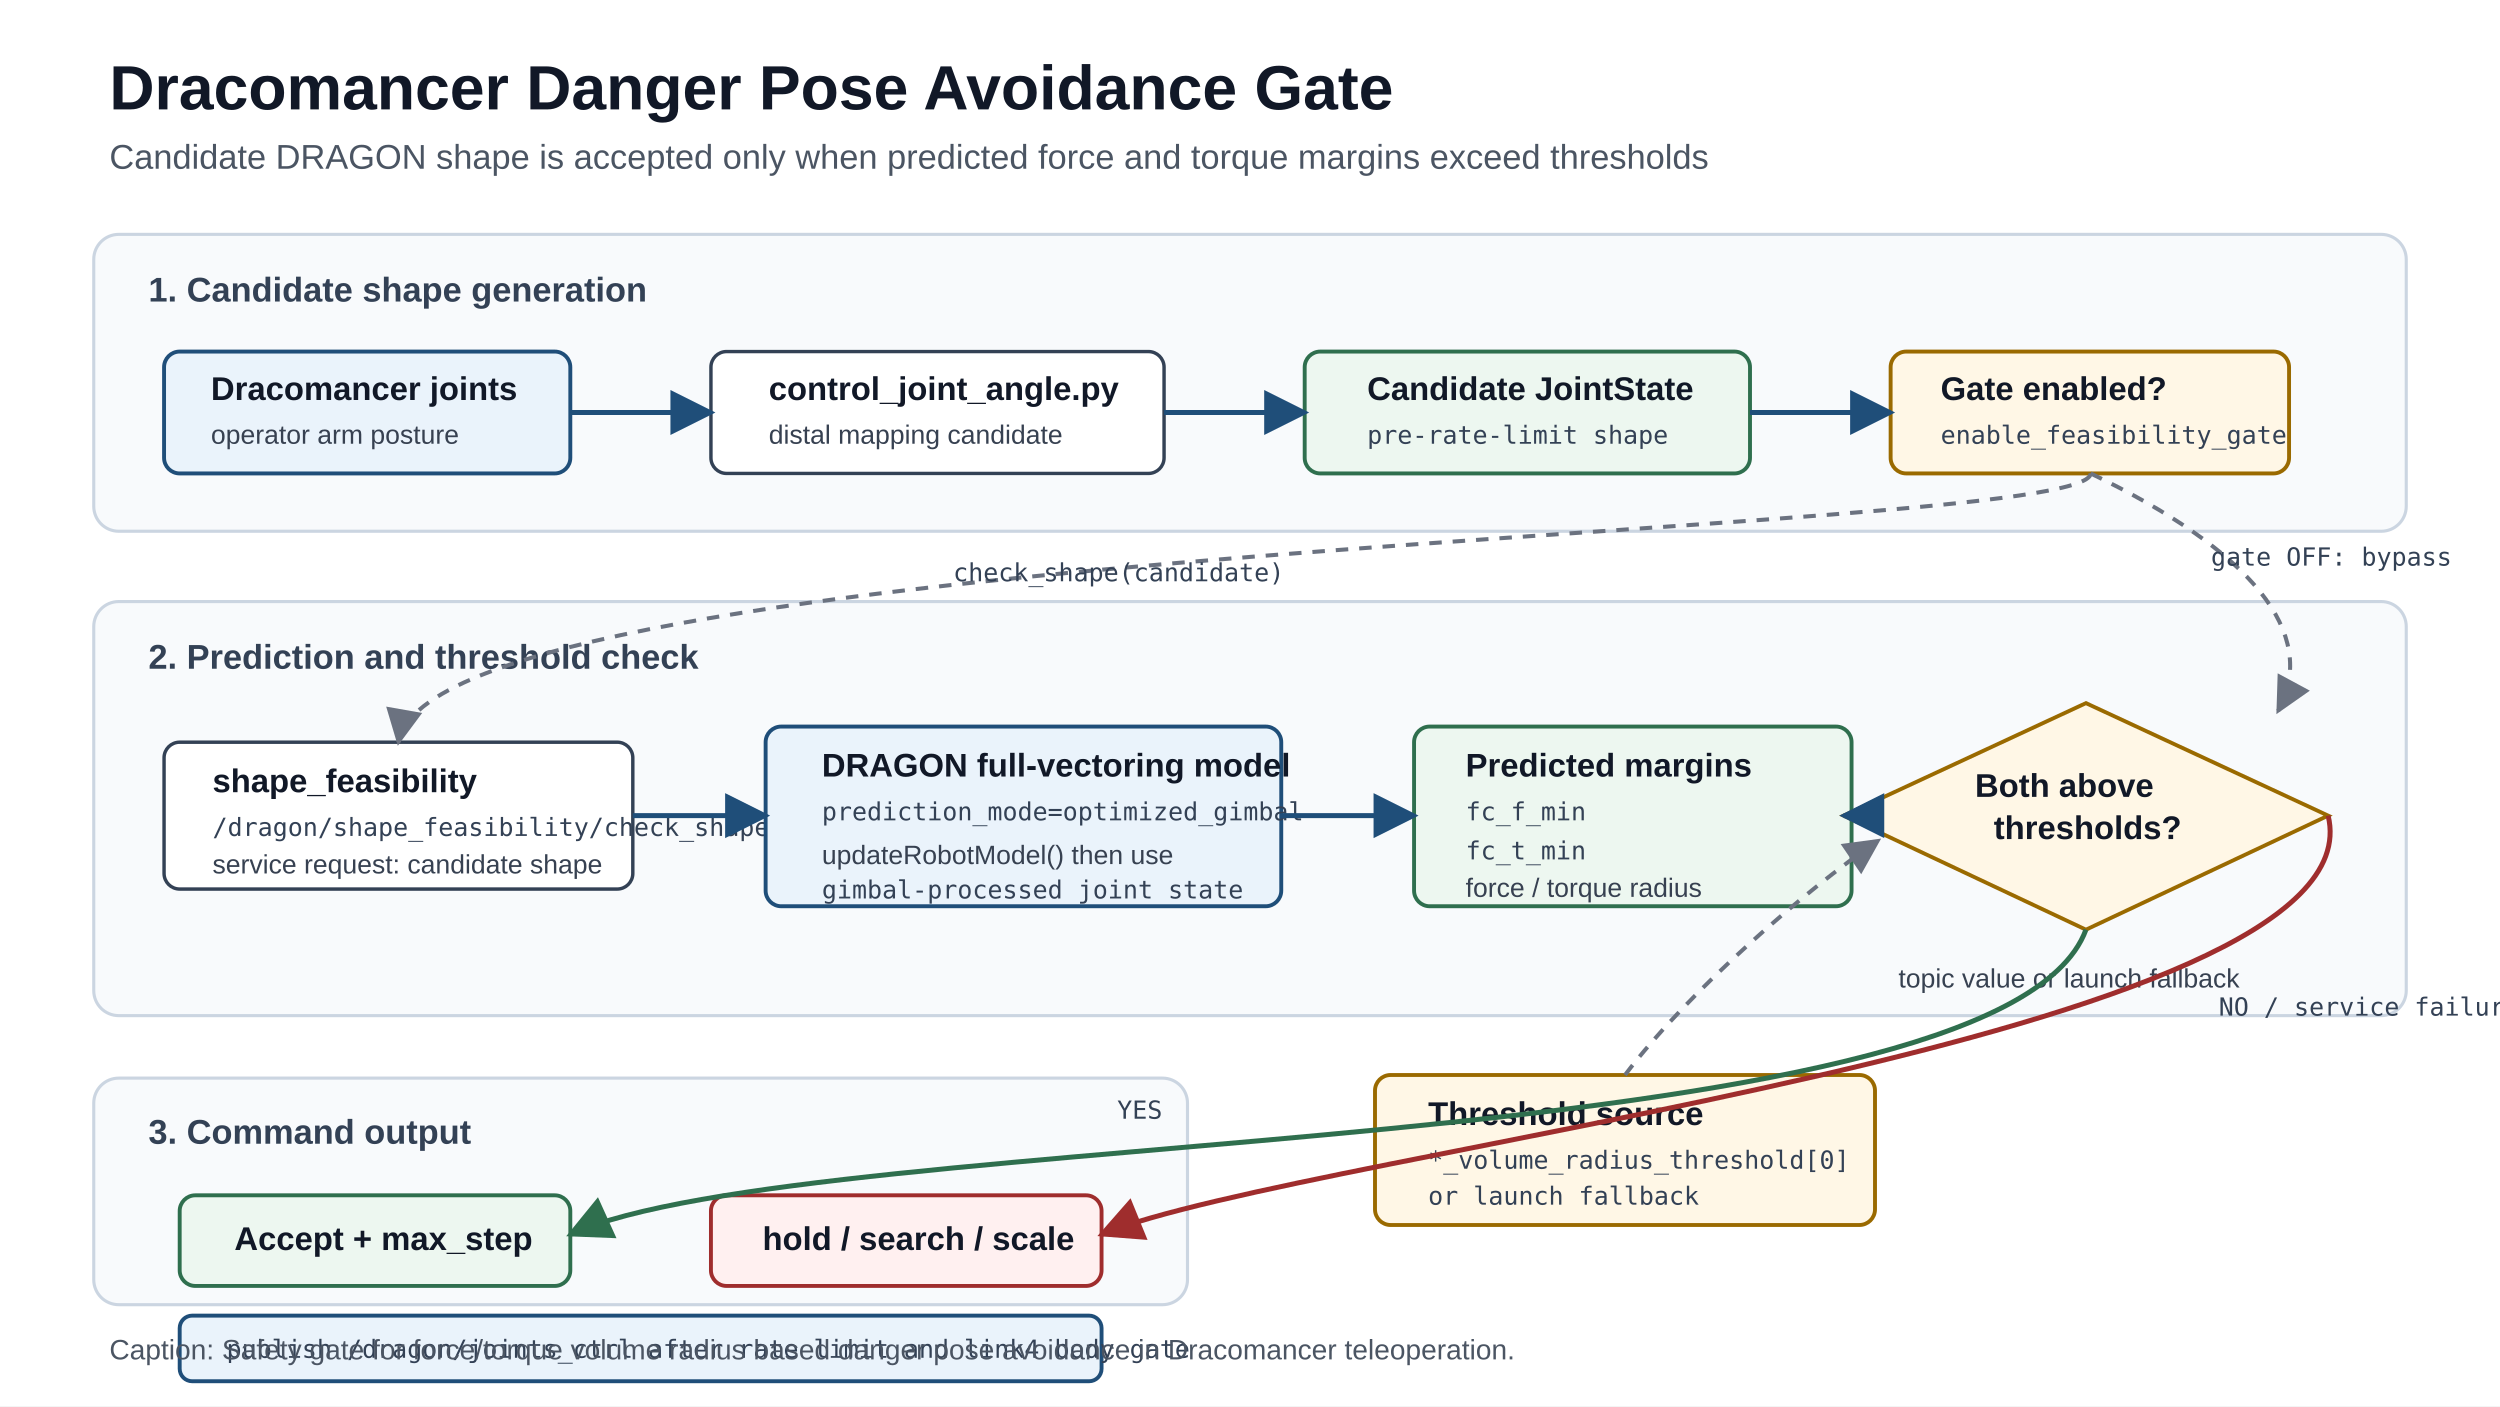
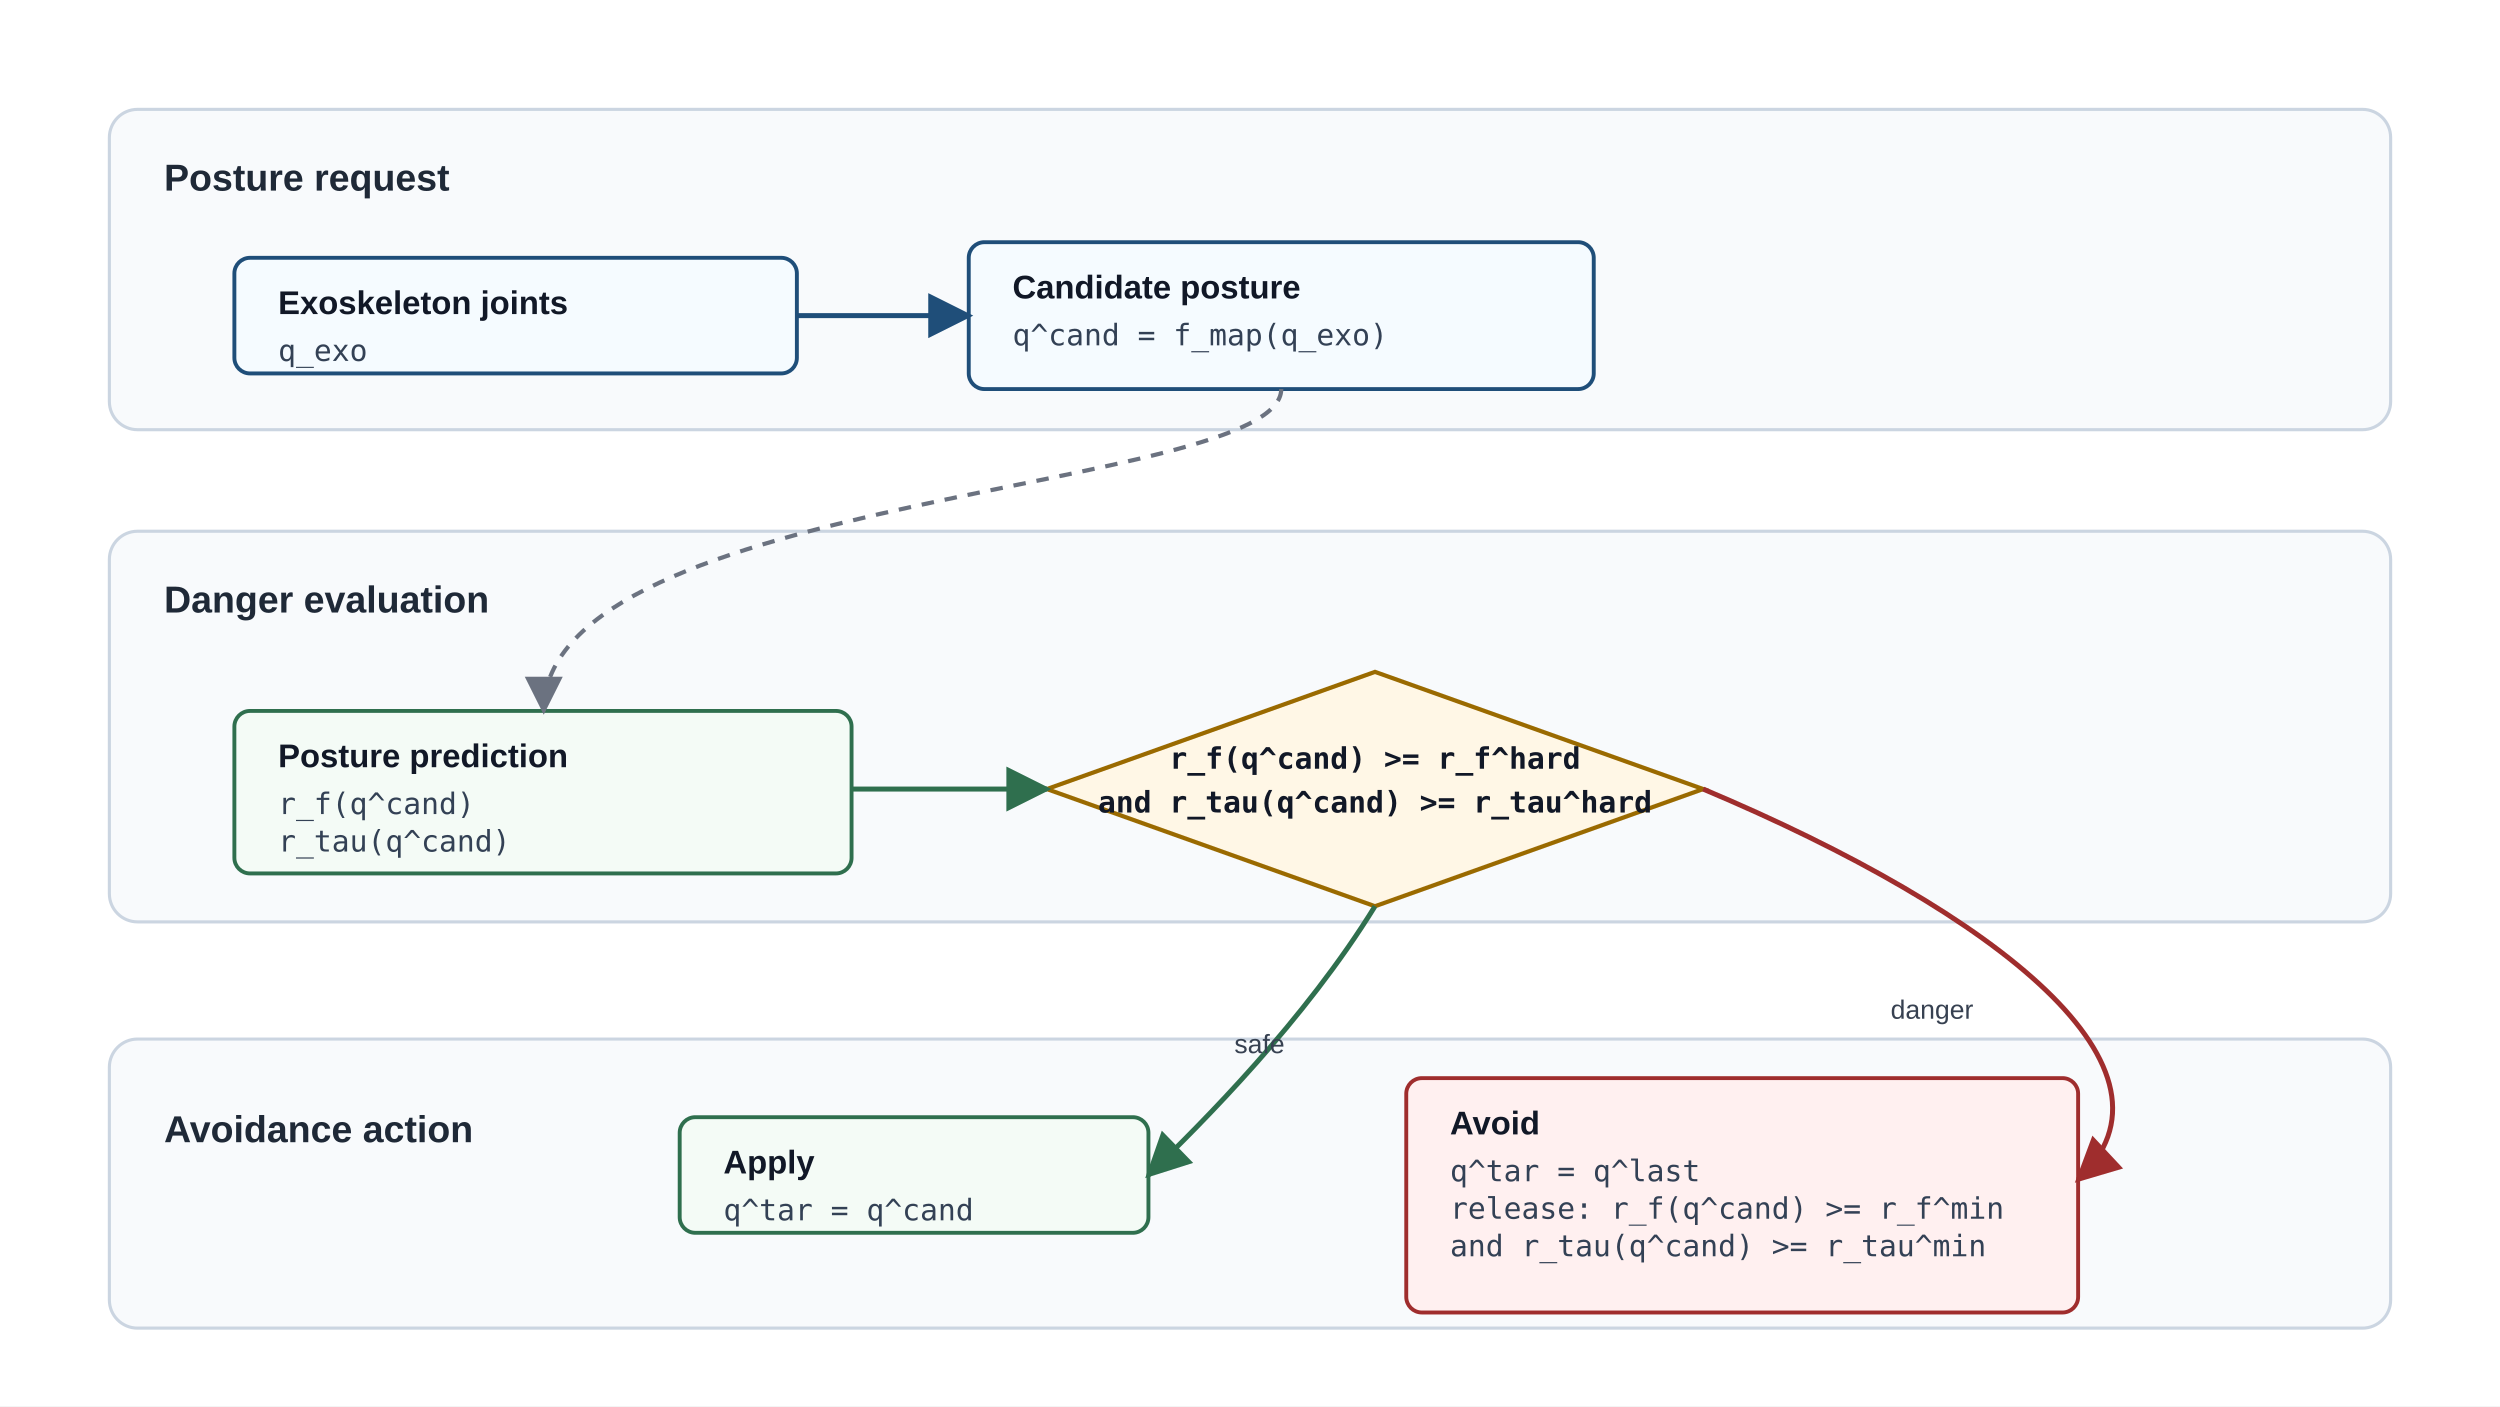
- <svg xmlns="http://www.w3.org/2000/svg" width="1600" height="900" viewBox="0 0 1600 900" role="img" aria-labelledby="title desc">
+ <svg xmlns="http://www.w3.org/2000/svg" width="1600" height="900" viewBox="0 0 1600 900">
  <defs>
    <marker id="arrow-blue" viewBox="0 0 10 10" refX="9" refY="5" markerWidth="9" markerHeight="9" orient="auto-start-reverse">
      <path d="M 0 0 L 10 5 L 0 10 z" fill="#1f4e79" />
    </marker>
    <marker id="arrow-green" viewBox="0 0 10 10" refX="9" refY="5" markerWidth="9" markerHeight="9" orient="auto-start-reverse">
      <path d="M 0 0 L 10 5 L 0 10 z" fill="#2f6f4e" />
    </marker>
    <marker id="arrow-red" viewBox="0 0 10 10" refX="9" refY="5" markerWidth="9" markerHeight="9" orient="auto-start-reverse">
      <path d="M 0 0 L 10 5 L 0 10 z" fill="#9f2d2d" />
    </marker>
    <marker id="arrow-gray" viewBox="0 0 10 10" refX="9" refY="5" markerWidth="9" markerHeight="9" orient="auto-start-reverse">
      <path d="M 0 0 L 10 5 L 0 10 z" fill="#6b7280" />
    </marker>
    <style>
      .bg { fill: #ffffff; }
-       .title { font: 700 40px Arial, Helvetica, sans-serif; fill: #111827; }
-       .subtitle { font: 400 22px Arial, Helvetica, sans-serif; fill: #4b5563; }
-       .lane { fill: #f8fafc; stroke: #cbd5e1; stroke-width: 2; }
-       .lane-title { font: 700 22px Arial, Helvetica, sans-serif; fill: #334155; }
+       .domain { fill: #f8fafc; stroke: #cbd5e1; stroke-width: 2; }
+       .domain-title { font: 700 24px Arial, Helvetica, sans-serif; fill: #1f2937; }
      .box { fill: #ffffff; stroke: #334155; stroke-width: 2.2; }
-       .box-blue { fill: #eaf3fb; stroke: #1f4e79; stroke-width: 2.5; }
-       .box-green { fill: #edf7f0; stroke: #2f6f4e; stroke-width: 2.5; }
+       .box-blue { fill: #f5fbff; stroke: #1f4e79; stroke-width: 2.5; }
+       .box-green { fill: #f4fbf6; stroke: #2f6f4e; stroke-width: 2.5; }
      .box-amber { fill: #fff7e6; stroke: #9a6a00; stroke-width: 2.5; }
      .box-red { fill: #fff0f0; stroke: #9f2d2d; stroke-width: 2.5; }
      .label { font: 700 21px Arial, Helvetica, sans-serif; fill: #111827; }
      .small { font: 400 17px Arial, Helvetica, sans-serif; fill: #374151; }
-       .mono { font: 400 16px Consolas, Menlo, monospace; fill: #334155; }
-       .decision { fill: #fff7e6; stroke: #9a6a00; stroke-width: 2.5; }
+       .math { font: 400 19px Consolas, Menlo, monospace; fill: #334155; }
+       .decision { fill: #fff7e6; stroke: #9a6a00; stroke-width: 2.7; }
+       .decision-text { font: 700 19px Consolas, Menlo, monospace; fill: #111827; text-anchor: middle; }
      .arrow { fill: none; stroke: #1f4e79; stroke-width: 3.2; marker-end: url(#arrow-blue); }
      .arrow-green { fill: none; stroke: #2f6f4e; stroke-width: 3.2; marker-end: url(#arrow-green); }
      .arrow-red { fill: none; stroke: #9f2d2d; stroke-width: 3.2; marker-end: url(#arrow-red); }
-       .arrow-gray { fill: none; stroke: #6b7280; stroke-width: 2.6; marker-end: url(#arrow-gray); stroke-dasharray: 8 7; }
-       .caption { font: 400 18px Arial, Helvetica, sans-serif; fill: #4b5563; }
+       .arrow-gray { fill: none; stroke: #6b7280; stroke-width: 2.7; marker-end: url(#arrow-gray); stroke-dasharray: 8 7; }
    </style>
  </defs>
  <rect class="bg" x="0" y="0" width="1600" height="900" />
-   <text class="title" x="70" y="70">Dracomancer Danger Pose Avoidance Gate</text>
-   <text class="subtitle" x="70" y="108">Candidate DRAGON shape is accepted only when predicted force and torque margins exceed thresholds</text>
-   <rect class="lane" x="60" y="150" width="1480" height="190" rx="16" />
-   <text class="lane-title" x="95" y="193">1. Candidate shape generation</text>
-   <rect class="box-blue" x="105" y="225" width="260" height="78" rx="10" />
-   <text class="label" x="135" y="256">Dracomancer joints</text>
-   <text class="small" x="135" y="284">operator arm posture</text>
-   <rect class="box" x="455" y="225" width="290" height="78" rx="10" />
-   <text class="label" x="492" y="256">control_joint_angle.py</text>
-   <text class="small" x="492" y="284">distal mapping candidate</text>
-   <rect class="box-green" x="835" y="225" width="285" height="78" rx="10" />
-   <text class="label" x="875" y="256">Candidate JointState</text>
-   <text class="mono" x="875" y="284">pre-rate-limit shape</text>
-   <rect class="box-amber" x="1210" y="225" width="255" height="78" rx="10" />
-   <text class="label" x="1242" y="256">Gate enabled?</text>
-   <text class="mono" x="1242" y="284">enable_feasibility_gate</text>
-   <path class="arrow" d="M 365 264 L 455 264" />
-   <path class="arrow" d="M 745 264 L 835 264" />
-   <path class="arrow" d="M 1120 264 L 1210 264" />
-   <rect class="lane" x="60" y="385" width="1480" height="265" rx="16" />
-   <text class="lane-title" x="95" y="428">2. Prediction and threshold check</text>
-   <rect class="box" x="105" y="475" width="300" height="94" rx="10" />
-   <text class="label" x="136" y="507">shape_feasibility</text>
-   <text class="mono" x="136" y="535">/dragon/shape_feasibility/check_shape</text>
-   <text class="small" x="136" y="559">service request: candidate shape</text>
-   <rect class="box-blue" x="490" y="465" width="330" height="115" rx="10" />
-   <text class="label" x="526" y="497">DRAGON full-vectoring model</text>
-   <text class="mono" x="526" y="525">prediction_mode=optimized_gimbal</text>
-   <text class="small" x="526" y="553">updateRobotModel() then use</text>
-   <text class="mono" x="526" y="575">gimbal-processed joint state</text>
-   <rect class="box-green" x="905" y="465" width="280" height="115" rx="10" />
-   <text class="label" x="938" y="497">Predicted margins</text>
-   <text class="mono" x="938" y="525">fc_f_min</text>
-   <text class="mono" x="938" y="550">fc_t_min</text>
-   <text class="small" x="938" y="574">force / torque radius</text>
-   <polygon class="decision" points="1335,450 1490,522 1335,595 1180,522" />
-   <text class="label" x="1264" y="510">Both above</text>
-   <text class="label" x="1276" y="537">thresholds?</text>
-   <path class="arrow" d="M 405 522 L 490 522" />
-   <path class="arrow" d="M 820 522 L 905 522" />
-   <path class="arrow" d="M 1185 522 L 1180 522" />
-   <path class="arrow-gray" d="M 1338 303 C 1338 345, 278 345, 255 475" />
-   <text class="mono" x="610" y="372">check_shape(candidate)</text>
-   <rect class="box-amber" x="880" y="688" width="320" height="96" rx="10" />
-   <text class="label" x="914" y="720">Threshold source</text>
-   <text class="mono" x="914" y="748">*_volume_radius_threshold[0]</text>
-   <text class="mono" x="914" y="771">or launch fallback</text>
-   <path class="arrow-gray" d="M 1040 688 C 1080 635, 1155 570, 1202 538" />
-   <text class="small" x="1215" y="632">topic value or launch fallback</text>
-   <rect class="lane" x="60" y="690" width="700" height="145" rx="16" />
-   <text class="lane-title" x="95" y="732">3. Command output</text>
-   <rect class="box-green" x="115" y="765" width="250" height="58" rx="10" />
-   <text class="label" x="150" y="800">Accept + max_step</text>
-   <rect class="box-red" x="455" y="765" width="250" height="58" rx="10" />
-   <text class="label" x="488" y="800">hold / search / scale</text>
-   <path class="arrow-green" d="M 1335 595 C 1280 745, 520 720, 365 790" />
-   <text class="mono" x="715" y="716">YES</text>
-   <path class="arrow-red" d="M 1490 522 C 1525 665, 840 735, 705 790" />
-   <text class="mono" x="1420" y="650">NO / service failure</text>
-   <rect class="box-blue" x="115" y="842" width="590" height="42" rx="8" />
-   <text class="mono" x="145" y="869">publish /dragon/joints_ctrl after rate limit and link4 body gate</text>
-   <path class="arrow-gray" d="M 1338 303 C 1440 352, 1485 405, 1458 455" />
-   <text class="mono" x="1415" y="362">gate OFF: bypass</text>
-   <text class="caption" x="70" y="870">Caption: Safety gate for force/torque volume radius based danger pose avoidance in Dracomancer teleoperation.</text>
+   <rect class="domain" x="70" y="70" width="1460" height="205" rx="18" />
+   <text class="domain-title" x="105" y="122">Posture request</text>
+   <rect class="box-blue" x="150" y="165" width="360" height="74" rx="10" />
+   <text class="label" x="178" y="201">Exoskeleton joints</text>
+   <text class="math" x="178" y="231">q_exo</text>
+   <rect class="box-blue" x="620" y="155" width="400" height="94" rx="10" />
+   <text class="label" x="648" y="191">Candidate posture</text>
+   <text class="math" x="648" y="221">q^cand = f_map(q_exo)</text>
+   <path class="arrow" d="M 510 202 L 620 202" />
+   <rect class="domain" x="70" y="340" width="1460" height="250" rx="18" />
+   <text class="domain-title" x="105" y="392">Danger evaluation</text>
+   <rect class="box-green" x="150" y="455" width="395" height="104" rx="10" />
+   <text class="label" x="178" y="491">Posture prediction</text>
+   <text class="math" x="178" y="521">r_f(q^cand)</text>
+   <text class="math" x="178" y="545">r_tau(q^cand)</text>
+   <path class="arrow-gray" d="M 820 249 C 820 315, 348 315, 348 455" />
+   <polygon class="decision" points="880,430 1090,505 880,580 670,505" />
+   <text class="decision-text" x="880" y="492">r_f(q^cand) &gt;= r_f^hard</text>
+   <text class="decision-text" x="880" y="520">and r_tau(q^cand) &gt;= r_tau^hard</text>
+   <path class="arrow-green" d="M 545 505 L 670 505" />
+   <rect class="domain" x="70" y="665" width="1460" height="185" rx="18" />
+   <text class="domain-title" x="105" y="731">Avoidance action</text>
+   <rect class="box-green" x="435" y="715" width="300" height="74" rx="10" />
+   <text class="label" x="463" y="751">Apply</text>
+   <text class="math" x="463" y="781">q^tar = q^cand</text>
+   <rect class="box-red" x="900" y="690" width="430" height="150" rx="10" />
+   <text class="label" x="928" y="726">Avoid</text>
+   <text class="math" x="928" y="756">q^tar = q^last</text>
+   <text class="math" x="928" y="780">release: r_f(q^cand) &gt;= r_f^min</text>
+   <text class="math" x="928" y="804">and r_tau(q^cand) &gt;= r_tau^min</text>
+   <path class="arrow-green" d="M 880 580 C 835 653, 770 718, 735 752" />
+   <text class="small" x="790" y="674">safe</text>
+   <path class="arrow-red" d="M 1090 505 C 1280 585, 1405 685, 1330 755" />
+   <text class="small" x="1210" y="652">danger</text>
</svg>
